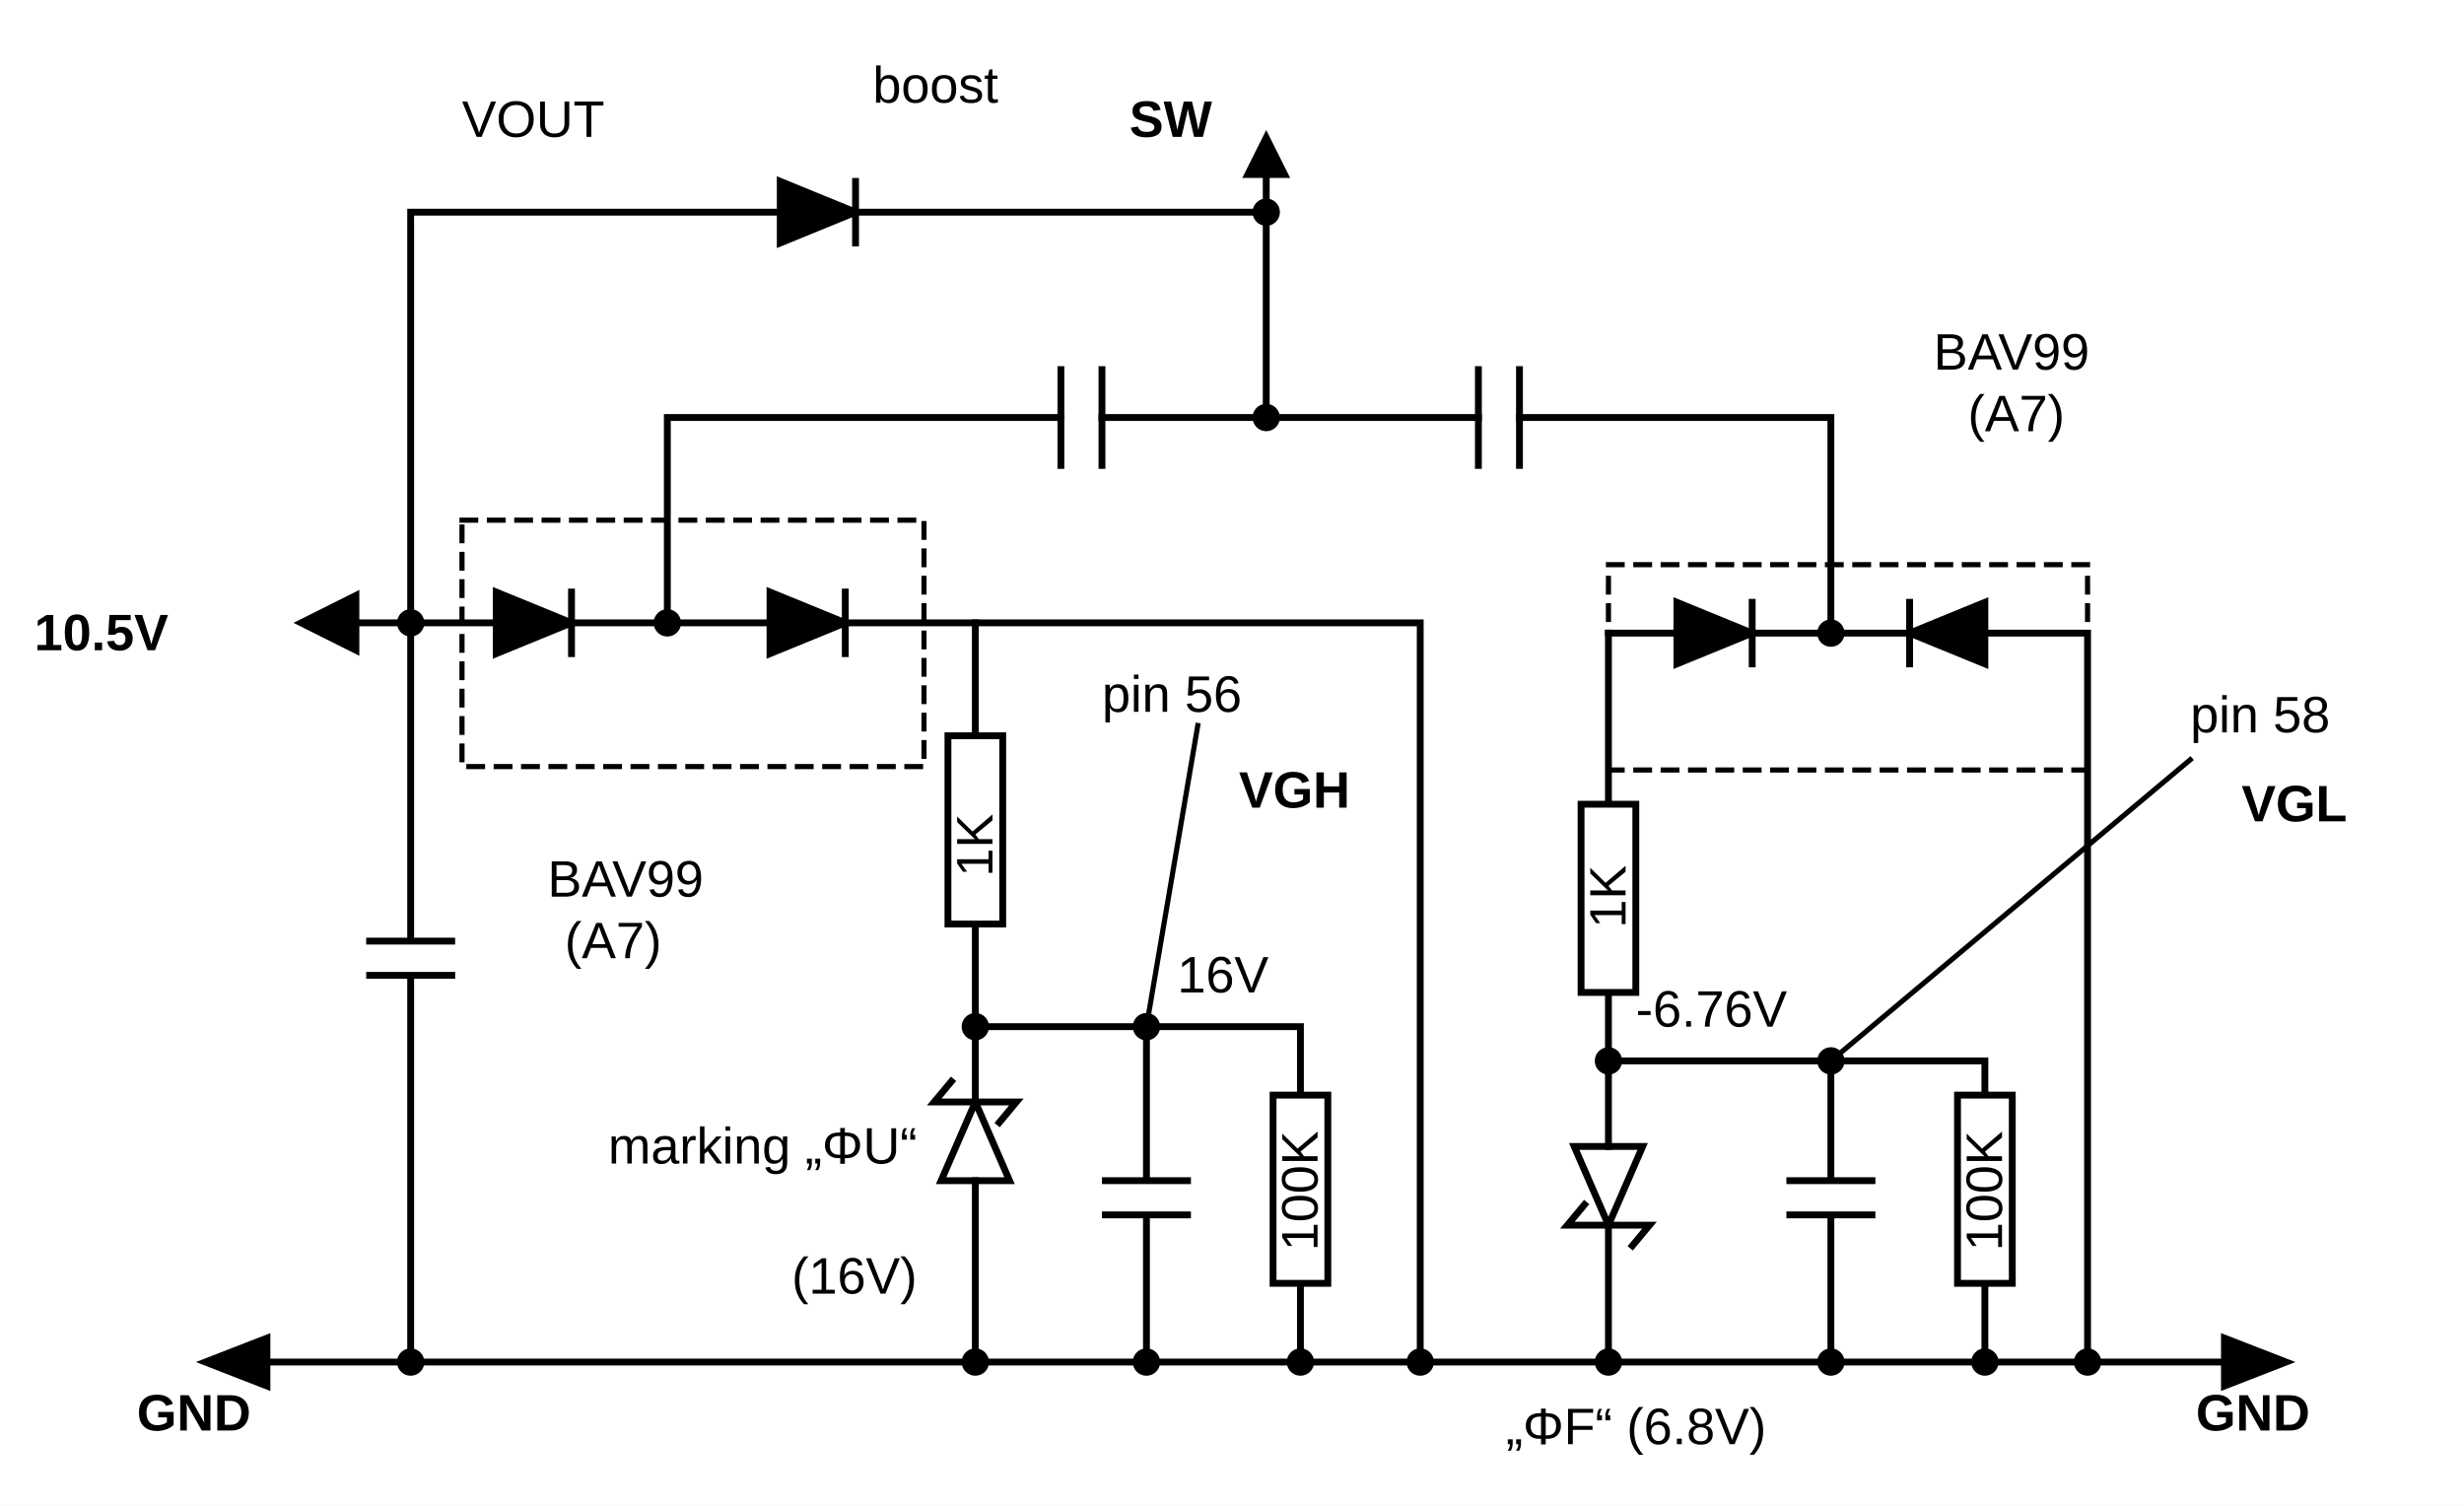
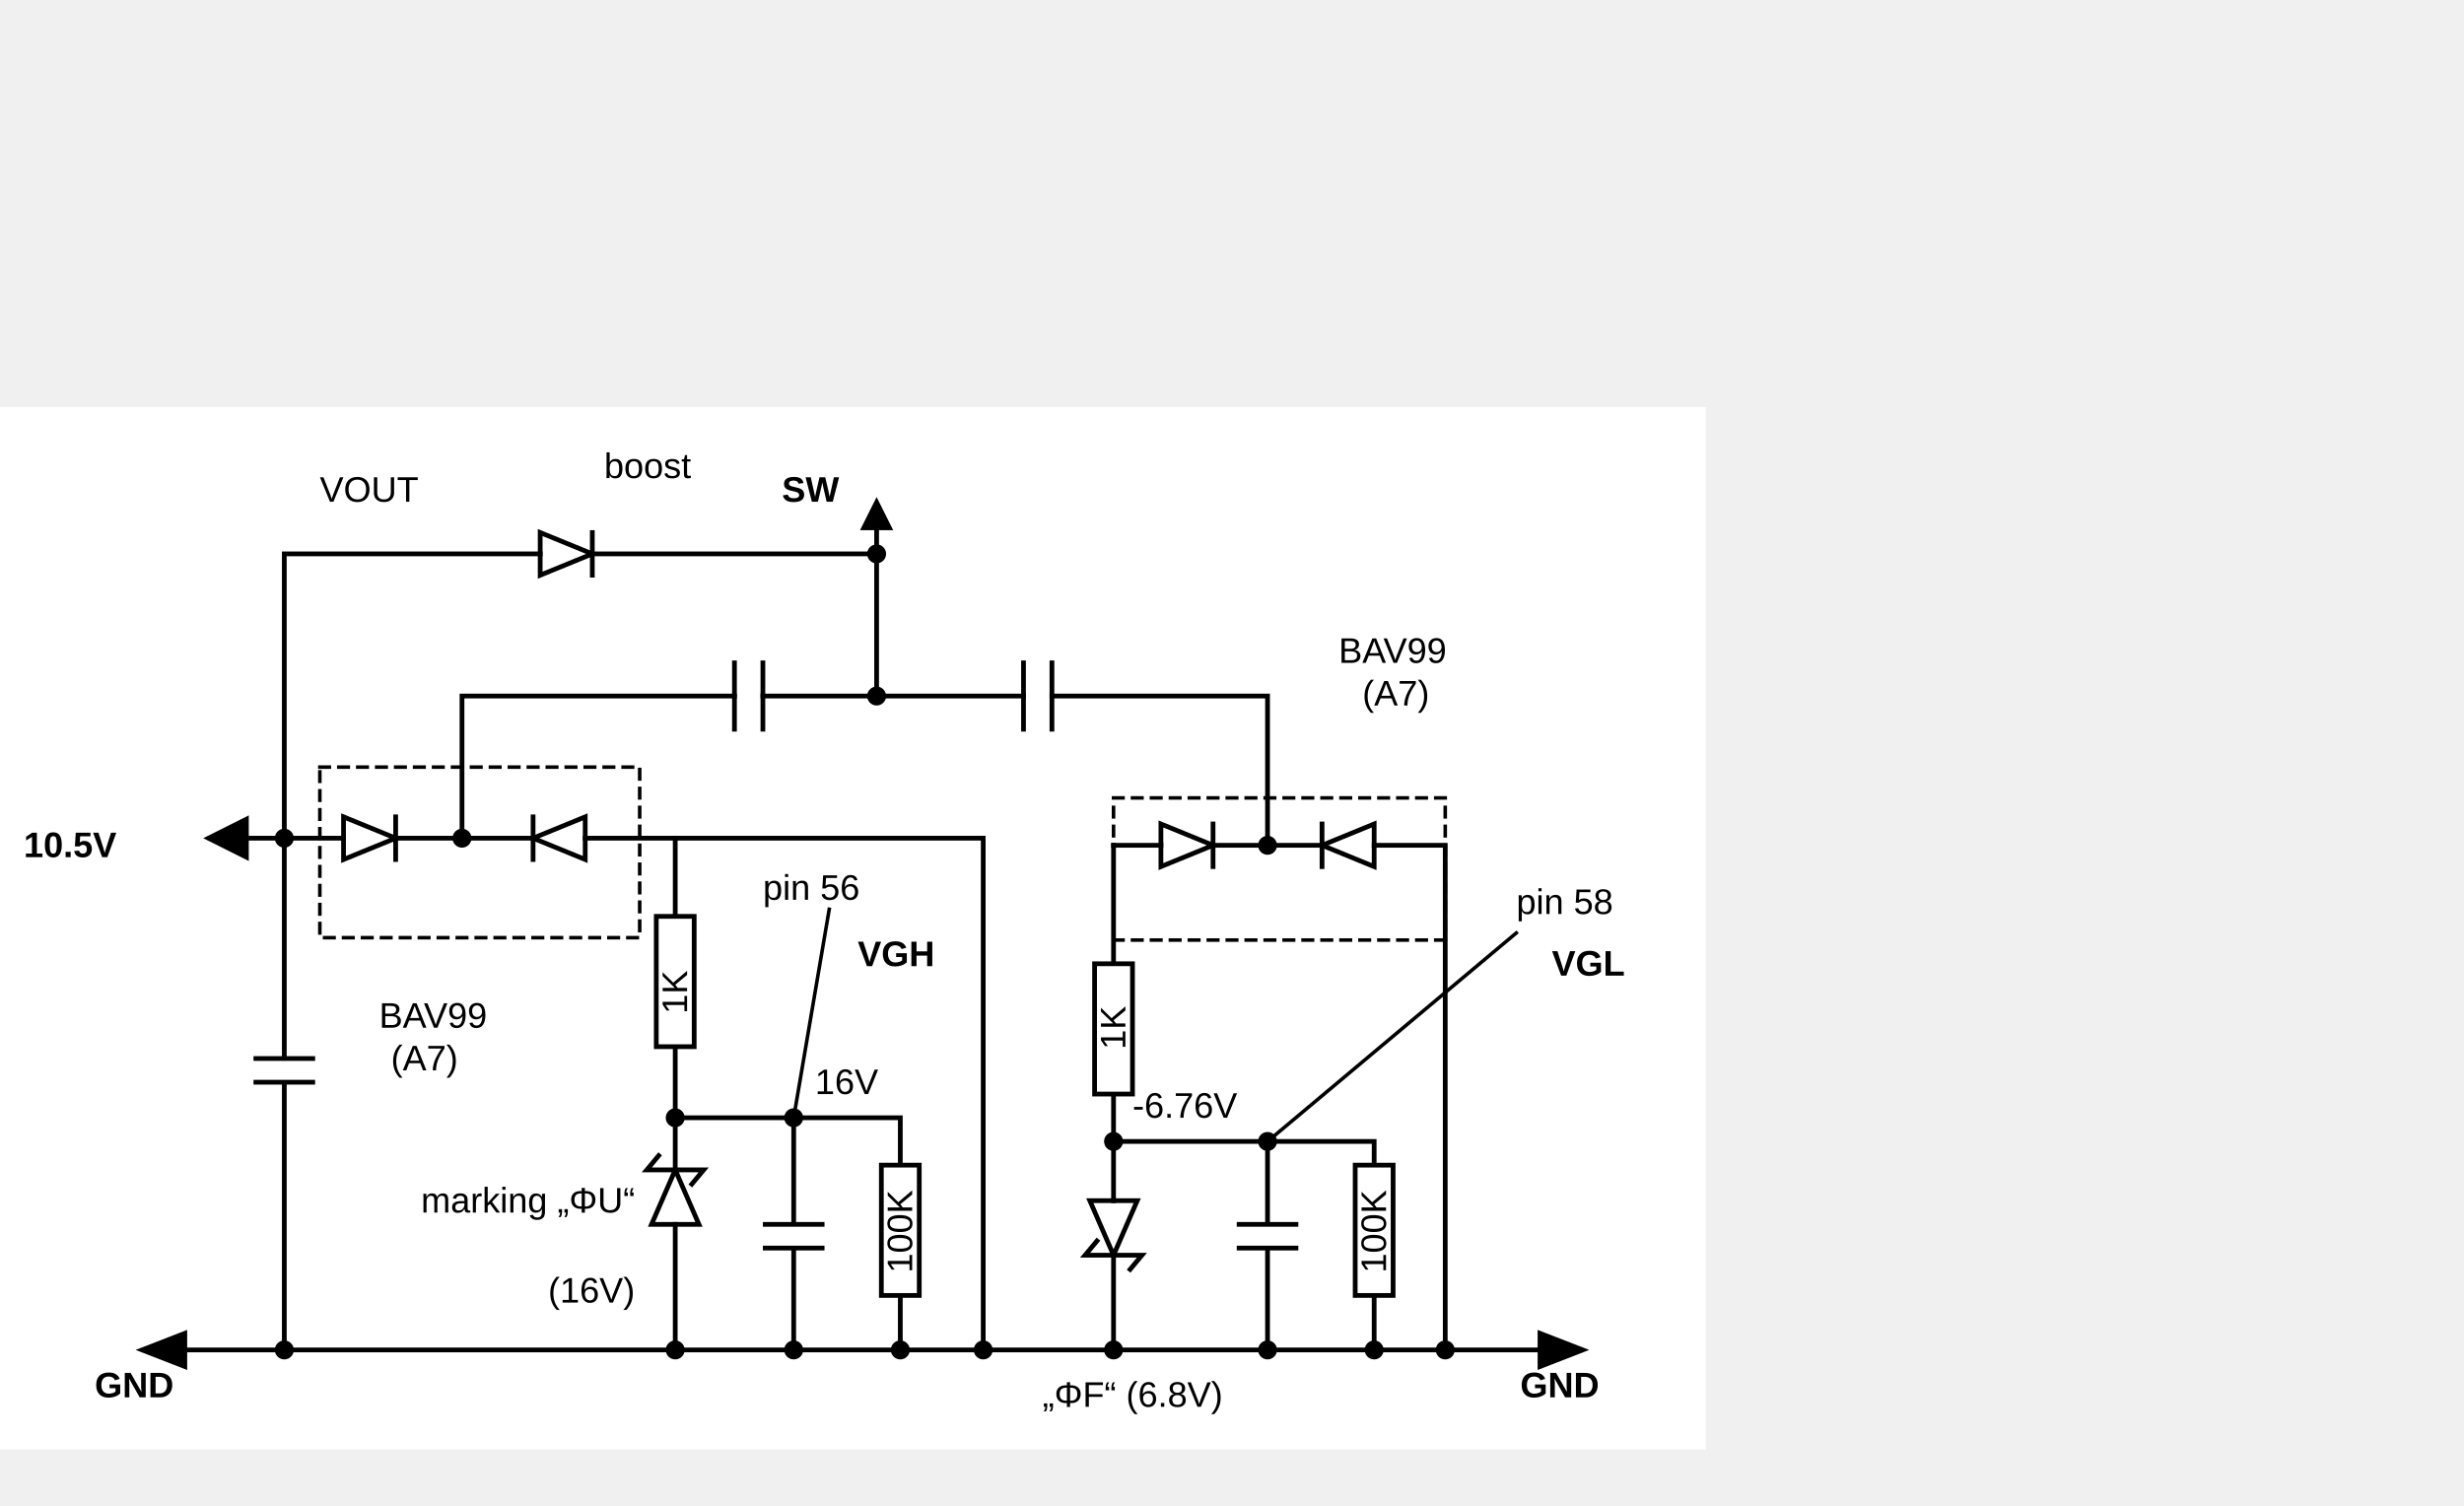
- <svg xmlns="http://www.w3.org/2000/svg" viewBox="0 0 720 440" width="1440" height="880" font-family="Arial, Helvetica, sans-serif" font-size="15">
+ <svg xmlns="http://www.w3.org/2000/svg" viewBox="0 0 1040 292" width="1440" height="880" font-family="Arial, Helvetica, sans-serif" font-size="15">
  <rect width="720" height="440" fill="#fff" />
  <g stroke="#000" stroke-width="2" fill="none" stroke-linecap="square" stroke-linejoin="miter">
    <path d="M120 182 V62 H228" />
    <path d="M250 62 H370" />
-     <polygon points="228,53 228,71 250,62" fill="#000" />
+     <polygon points="228,53 228,71 250,62" fill="none" />
    <path d="M250 53 V71" />
    <path d="M370 62 V122" />
    <polygon points="370,38 363,52 377,52" fill="#000" stroke="none" />
    <path d="M370 52 V62" />
    <path d="M195 182 V122 H310" />
    <path d="M310 108 V136 M322 108 V136" />
    <path d="M322 122 H432" />
    <path d="M432 108 V136 M444 108 V136" />
    <path d="M444 122 H535 V185" />
    <rect x="135" y="152" width="135" height="72" stroke-dasharray="4 4" stroke-width="1.5" />
    <rect x="470" y="165" width="140" height="60" stroke-dasharray="4 4" stroke-width="1.5" />
    <path d="M90 182 H145" />
-     <polygon points="145,173 145,191 167,182" fill="#000" />
+     <polygon points="145,173 145,191 167,182" fill="none" />
    <path d="M167 173 V191" />
    <path d="M167 182 H225" />
-     <polygon points="225,173 225,191 247,182" fill="#000" />
-     <path d="M247 173 V191" />
+     <polygon points="247,173 247,191 225,182" fill="none" />
+     <path d="M225 173 V191" />
    <path d="M247 182 H415 V398" />
    <path d="M120 182 V275 M108 275 H132 M108 285 H132 M120 285 V398" />
    <path d="M285 182 V215 M285 270 V300" />
    <rect x="277" y="215" width="16" height="55" fill="#fff" />
    <path d="M285 300 V322 M285 345 V398" />
    <polygon points="275,345 295,345 285,322" fill="none" />
    <path d="M278 316 L273 322 H297 L292 328" />
    <path d="M285 300 H380 V320 M380 375 V398" />
    <rect x="372" y="320" width="16" height="55" fill="#fff" />
    <path d="M335 300 V345 M323 345 H347 M323 355 H347 M335 355 V398" />
    <path d="M470 185 H490" />
-     <polygon points="490,176 490,194 512,185" fill="#000" />
+     <polygon points="490,176 490,194 512,185" fill="none" />
    <path d="M512 176 V194" />
    <path d="M512 185 H535" />
    <path d="M535 185 H558" />
-     <polygon points="580,176 580,194 558,185" fill="#000" />
+     <polygon points="580,176 580,194 558,185" fill="none" />
    <path d="M558 176 V194" />
    <path d="M580 185 H610 V398" />
    <path d="M470 185 V235 M470 290 V310" />
    <rect x="462" y="235" width="16" height="55" fill="#fff" />
    <path d="M470 310 V335 M470 358 V398" />
    <polygon points="460,335 480,335 470,358" fill="none" />
    <path d="M463 352 L458 358 H482 L477 364" />
    <path d="M470 310 H580 V320 M580 375 V398" />
    <rect x="572" y="320" width="16" height="55" fill="#fff" />
    <path d="M535 310 V345 M523 345 H547 M523 355 H547 M535 355 V398" />
    <path d="M75 398 H650" />
    <polygon points="60,398 78,391 78,405" fill="#000" />
    <polygon points="668,398 650,391 650,405" fill="#000" />
    <path d="M350 212 L335 300" stroke-width="1.5" />
    <path d="M640 222 L535 310" stroke-width="1.5" />
    <polygon points="88,182 104,174 104,190" fill="#000" />
  </g>
  <g fill="#000">
    <circle cx="120" cy="182" r="4" />
    <circle cx="195" cy="182" r="4" />
    <circle cx="370" cy="122" r="4" />
    <circle cx="370" cy="62" r="4" />
    <circle cx="535" cy="185" r="4" />
    <circle cx="285" cy="300" r="4" />
    <circle cx="335" cy="300" r="4" />
    <circle cx="470" cy="310" r="4" />
    <circle cx="535" cy="310" r="4" />
    <circle cx="120" cy="398" r="4" />
    <circle cx="285" cy="398" r="4" />
    <circle cx="335" cy="398" r="4" />
    <circle cx="380" cy="398" r="4" />
    <circle cx="415" cy="398" r="4" />
    <circle cx="470" cy="398" r="4" />
    <circle cx="535" cy="398" r="4" />
    <circle cx="580" cy="398" r="4" />
    <circle cx="610" cy="398" r="4" />
  </g>
  <g fill="#000" stroke="none">
    <text x="135" y="40">VOUT</text>
    <text x="255" y="30">boost</text>
    <text x="330" y="40" font-weight="bold">SW</text>
    <text x="10" y="190" font-weight="bold">10.5V</text>
    <text x="160" y="262">BAV99</text>
    <text x="165" y="280">(A7)</text>
    <text x="565" y="108">BAV99</text>
    <text x="575" y="126">(A7)</text>
    <text x="322" y="208">pin 56</text>
    <text x="362" y="236" font-weight="bold">VGH</text>
    <text x="344" y="290">16V</text>
    <text x="640" y="214">pin 58</text>
    <text x="655" y="240" font-weight="bold">VGL</text>
    <text x="478" y="300">-6.76V</text>
    <text x="268" y="340" text-anchor="end">marking „ΦU“</text>
    <text x="268" y="378" text-anchor="end">(16V)</text>
    <text x="440" y="422">„ΦF“ (6.8V)</text>
    <text x="40" y="418" font-weight="bold">GND</text>
    <text x="675" y="418" font-weight="bold" text-anchor="end">GND</text>
    <text transform="translate(290,247) rotate(-90)" text-anchor="middle">1K</text>
    <text transform="translate(475,262) rotate(-90)" text-anchor="middle">1K</text>
    <text transform="translate(385,348) rotate(-90)" text-anchor="middle">100K</text>
    <text transform="translate(585,348) rotate(-90)" text-anchor="middle">100K</text>
  </g>
</svg>
